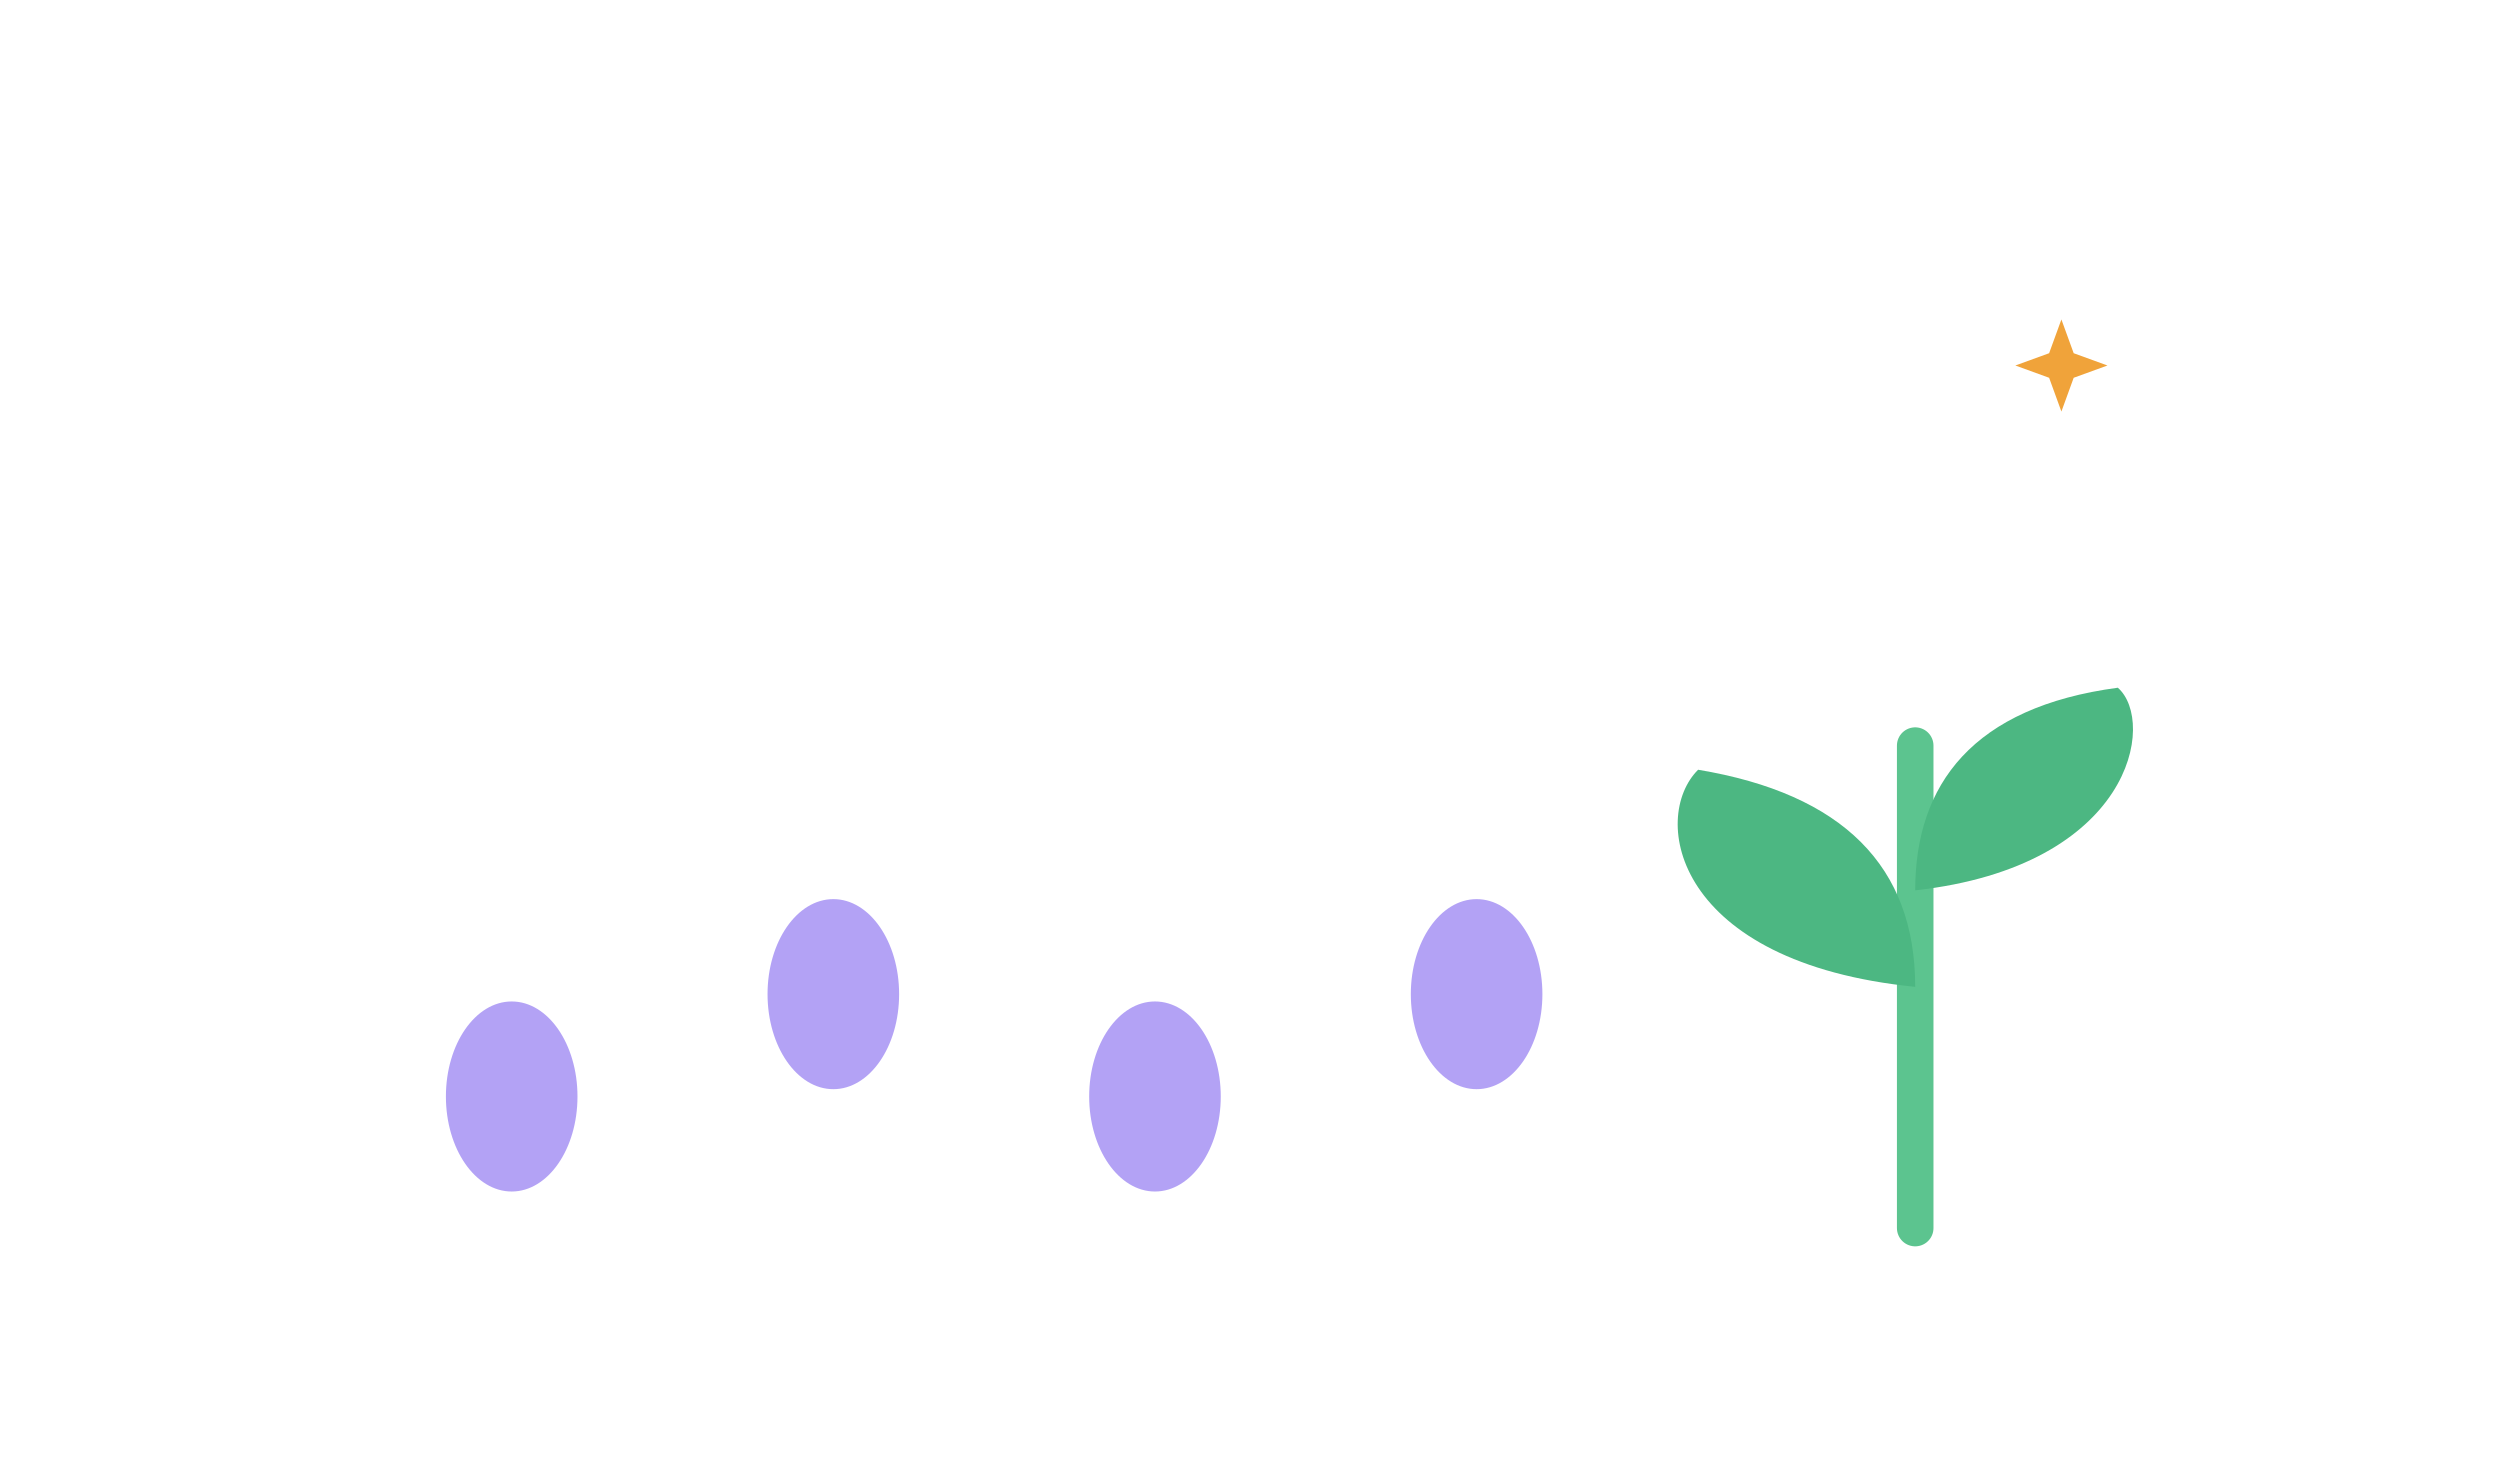
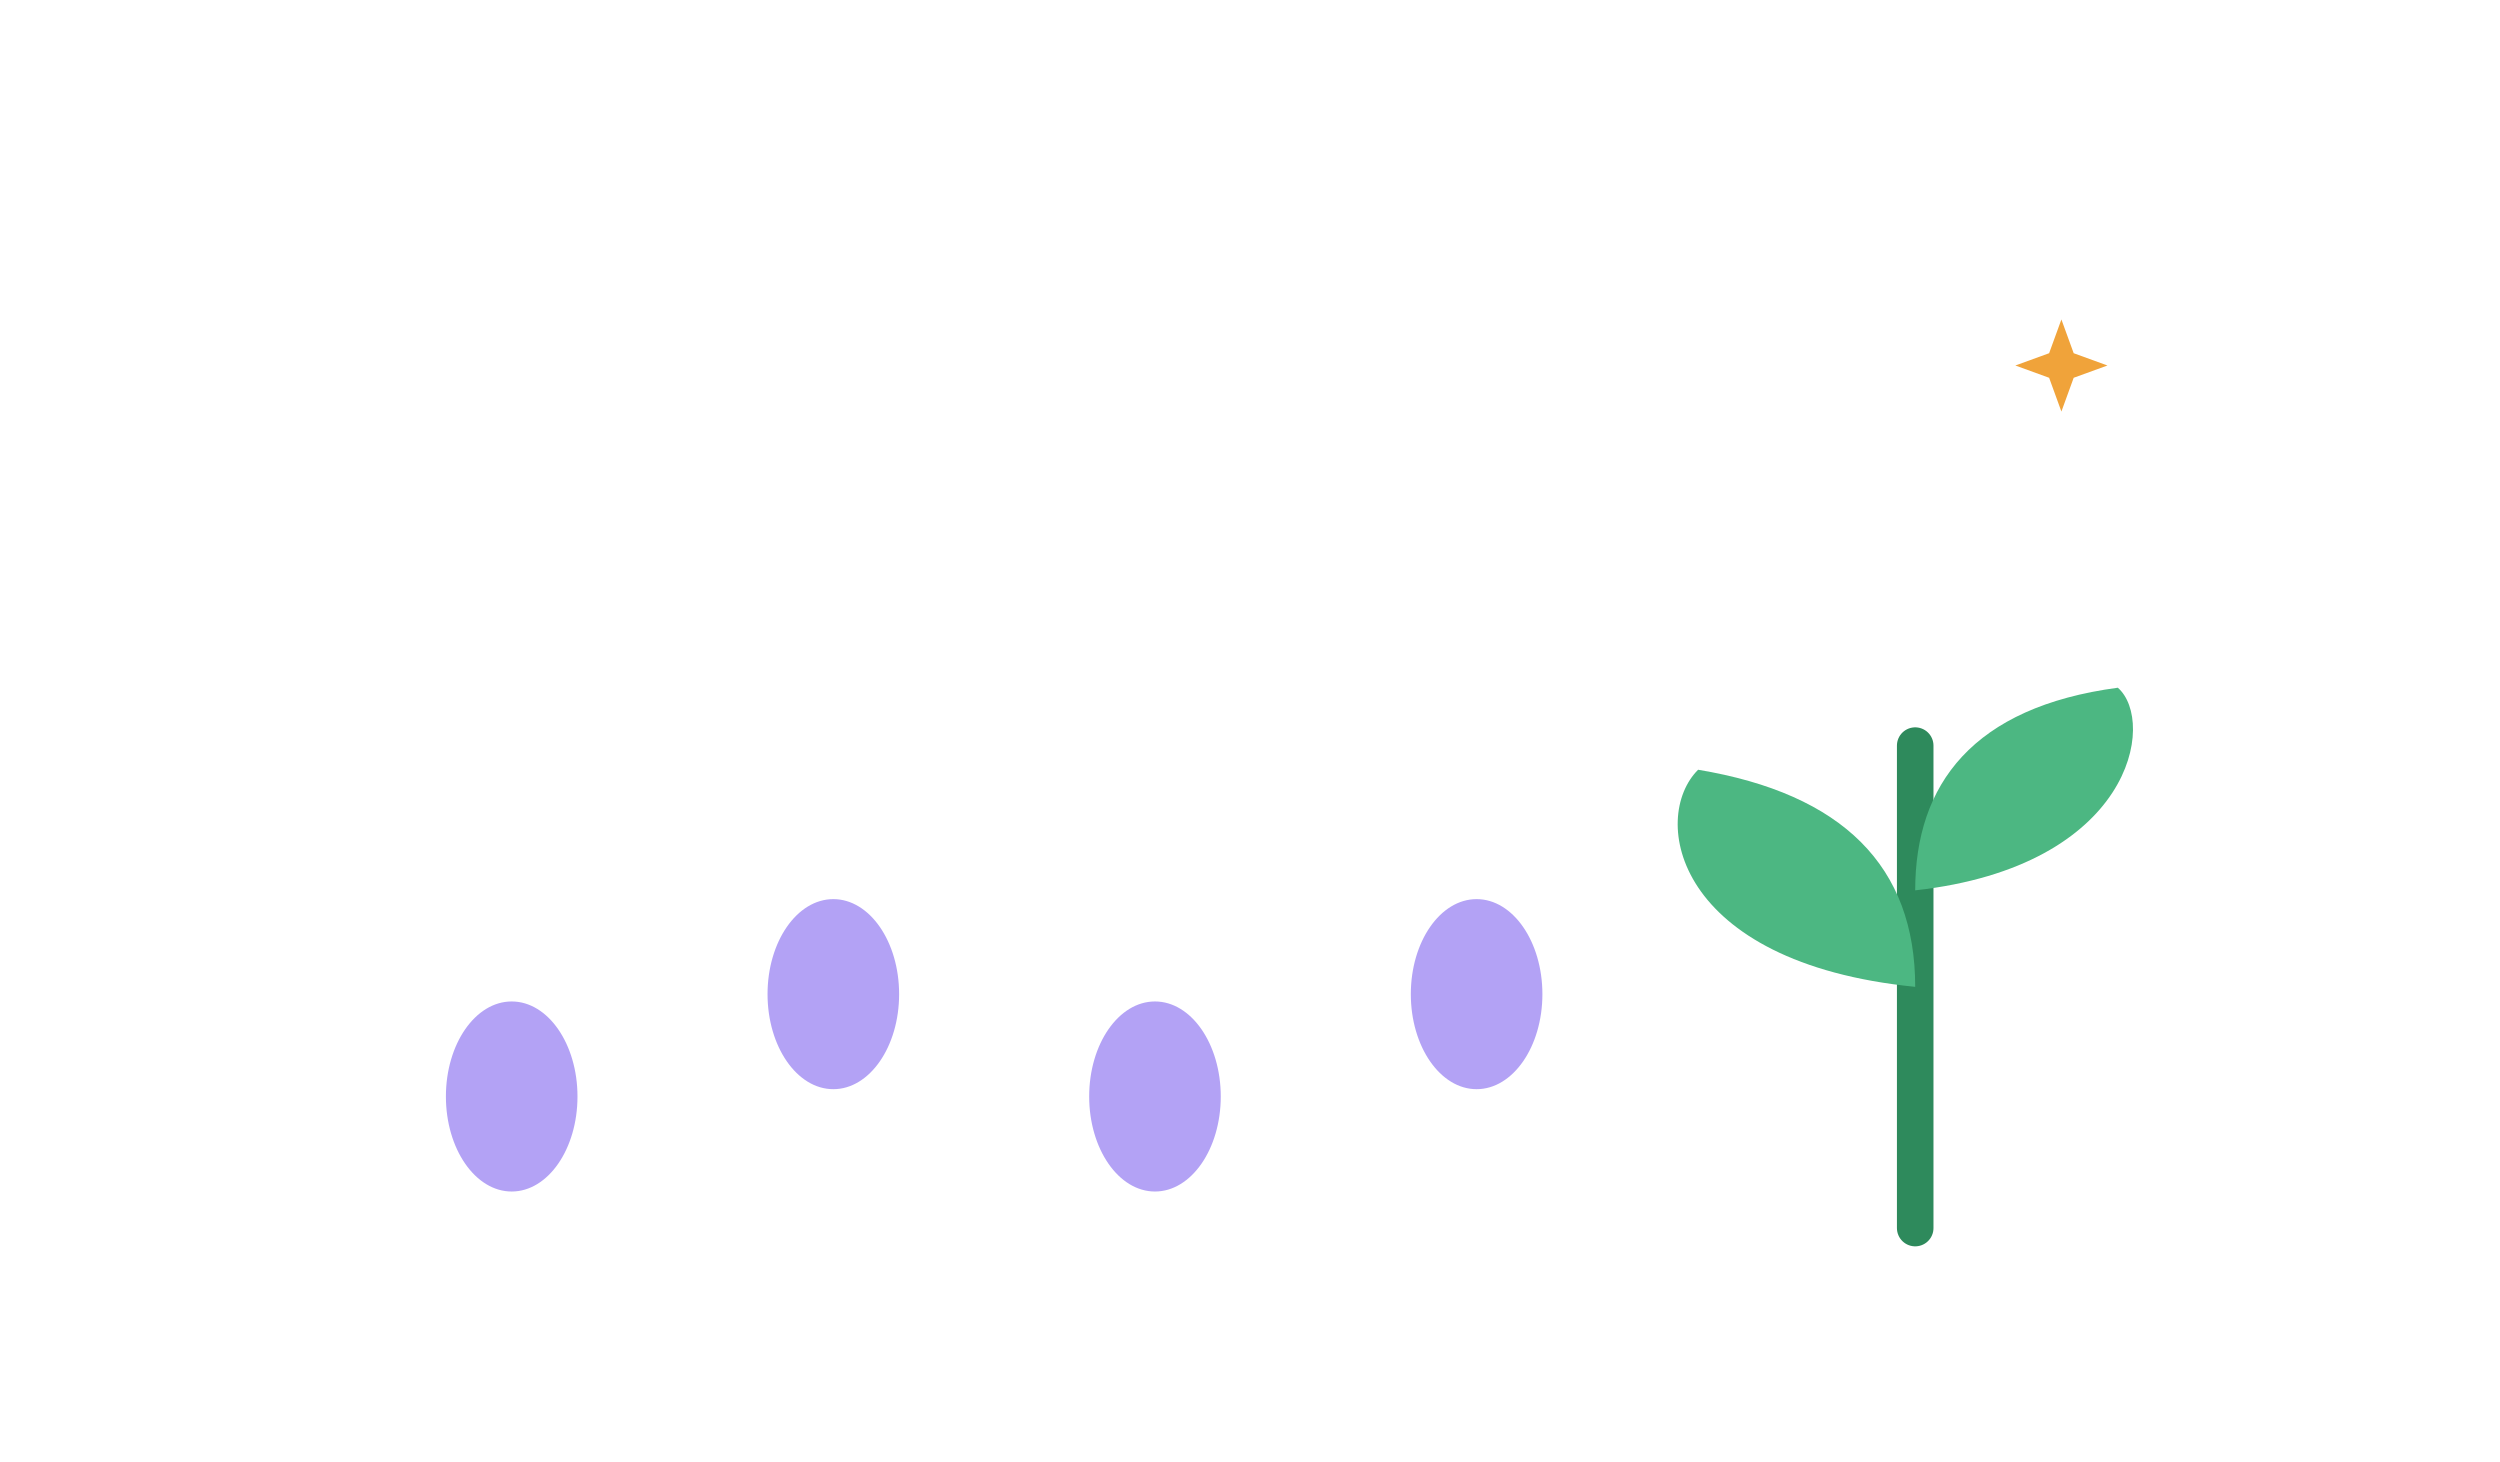
<svg xmlns="http://www.w3.org/2000/svg" width="342" height="200" viewBox="0 0 342 200">
  <ellipse cx="70" cy="150" rx="9" ry="13" fill="#B3A2F5" />
  <ellipse cx="114" cy="136" rx="9" ry="13" fill="#B3A2F5" />
  <ellipse cx="158" cy="150" rx="9" ry="13" fill="#B3A2F5" />
  <ellipse cx="202" cy="136" rx="9" ry="13" fill="#B3A2F5" />
-   <path d="M262 168V102" stroke="#5CC48F" stroke-width="5" stroke-linecap="round" />
+   <path d="M262 168V102" stroke="#2E8A5C" stroke-width="5" stroke-linecap="round" />
  <path d="M262 135.0C229.0 131.7 225.7 111.9 232.3 105.3C252.1 108.6 262 118.5 262 135.0z" fill="#4CB782" />
  <path d="M262 121.8C291.7 118.5 295.0 98.7 289.72 94.08C269.92 96.72 262 107.28 262 121.8z" fill="#4CB782" />
  <path d="M282 43.7l1.68 4.62 4.62 1.68 -4.62 1.68 -1.68 4.62 -1.68 -4.62 -4.62 -1.68 4.62 -1.68z" fill="#F0A33A" />
</svg>
